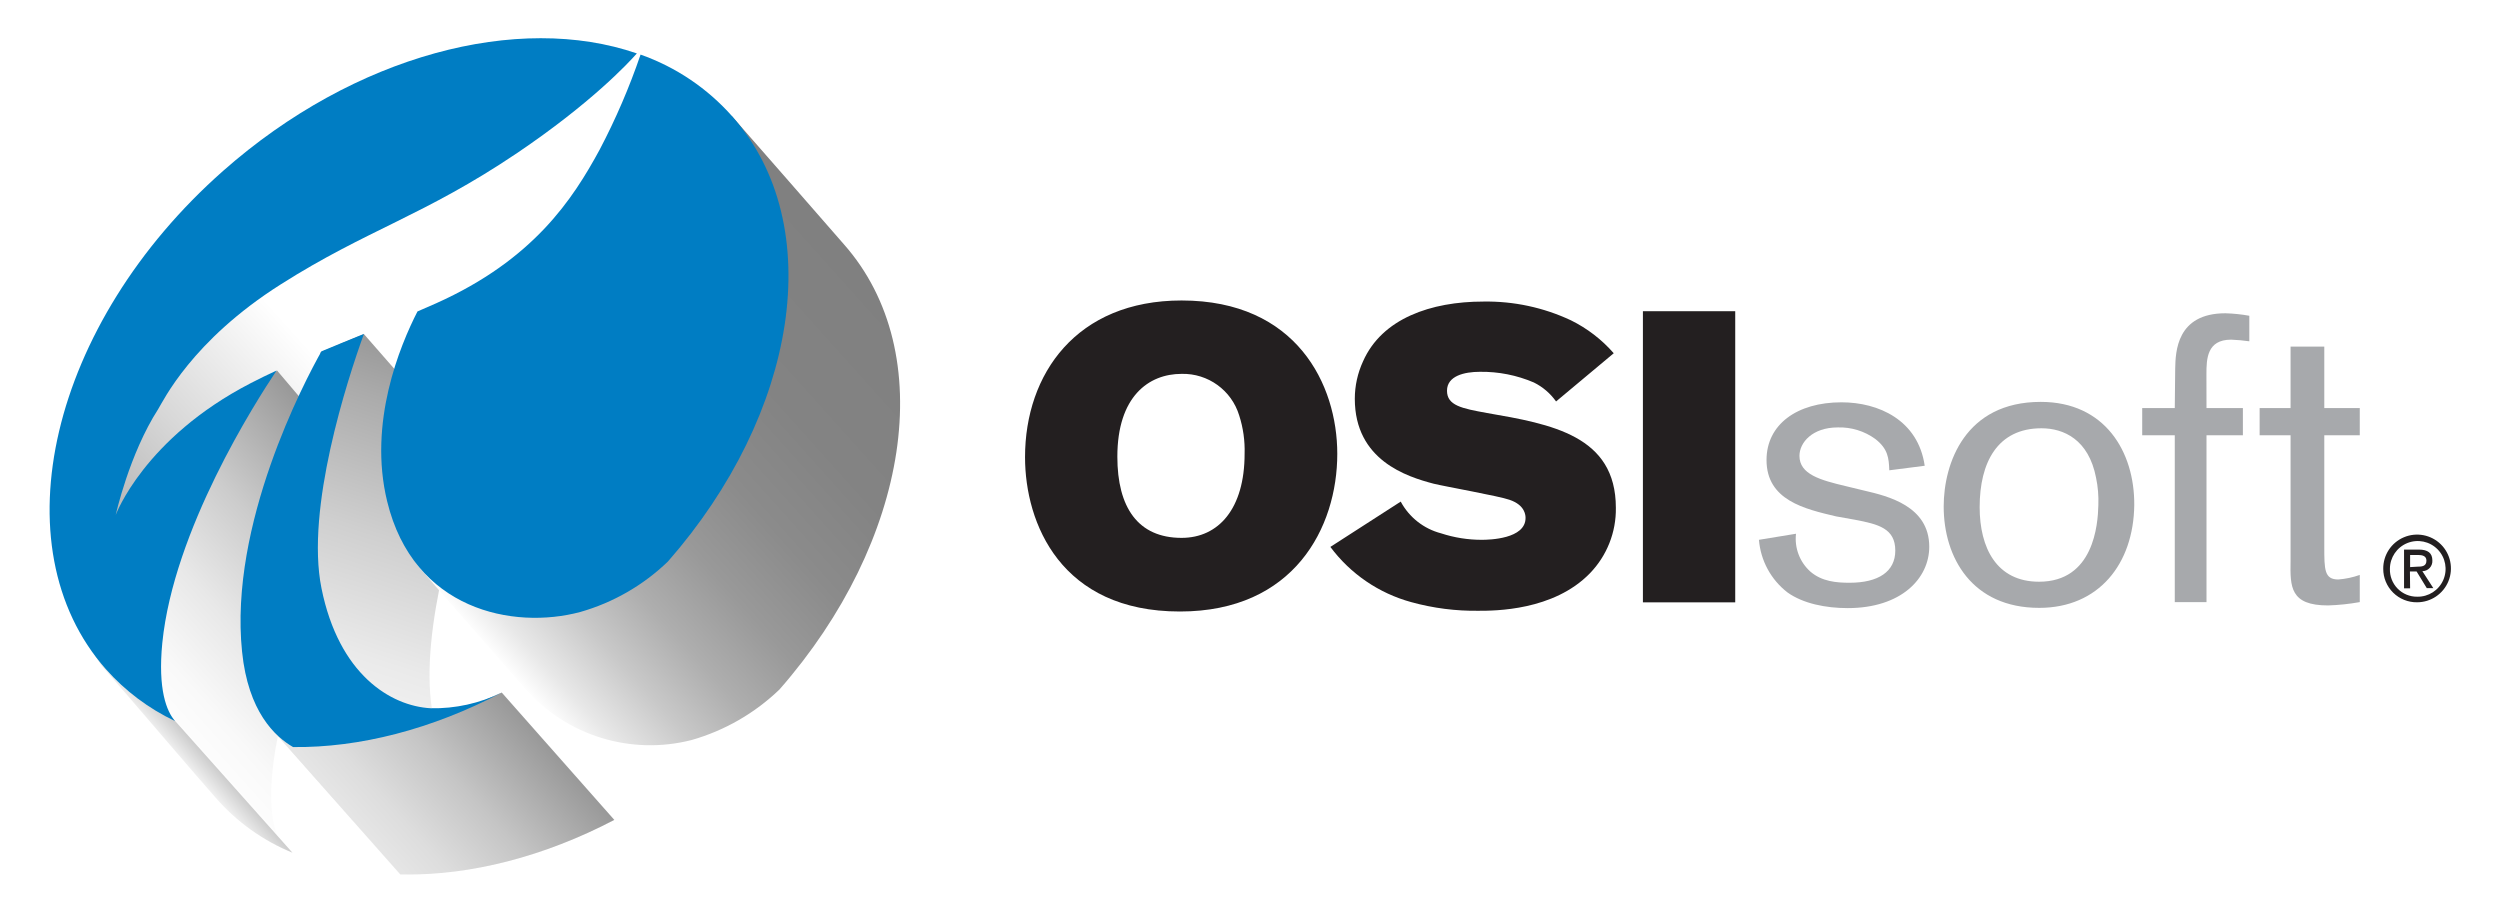
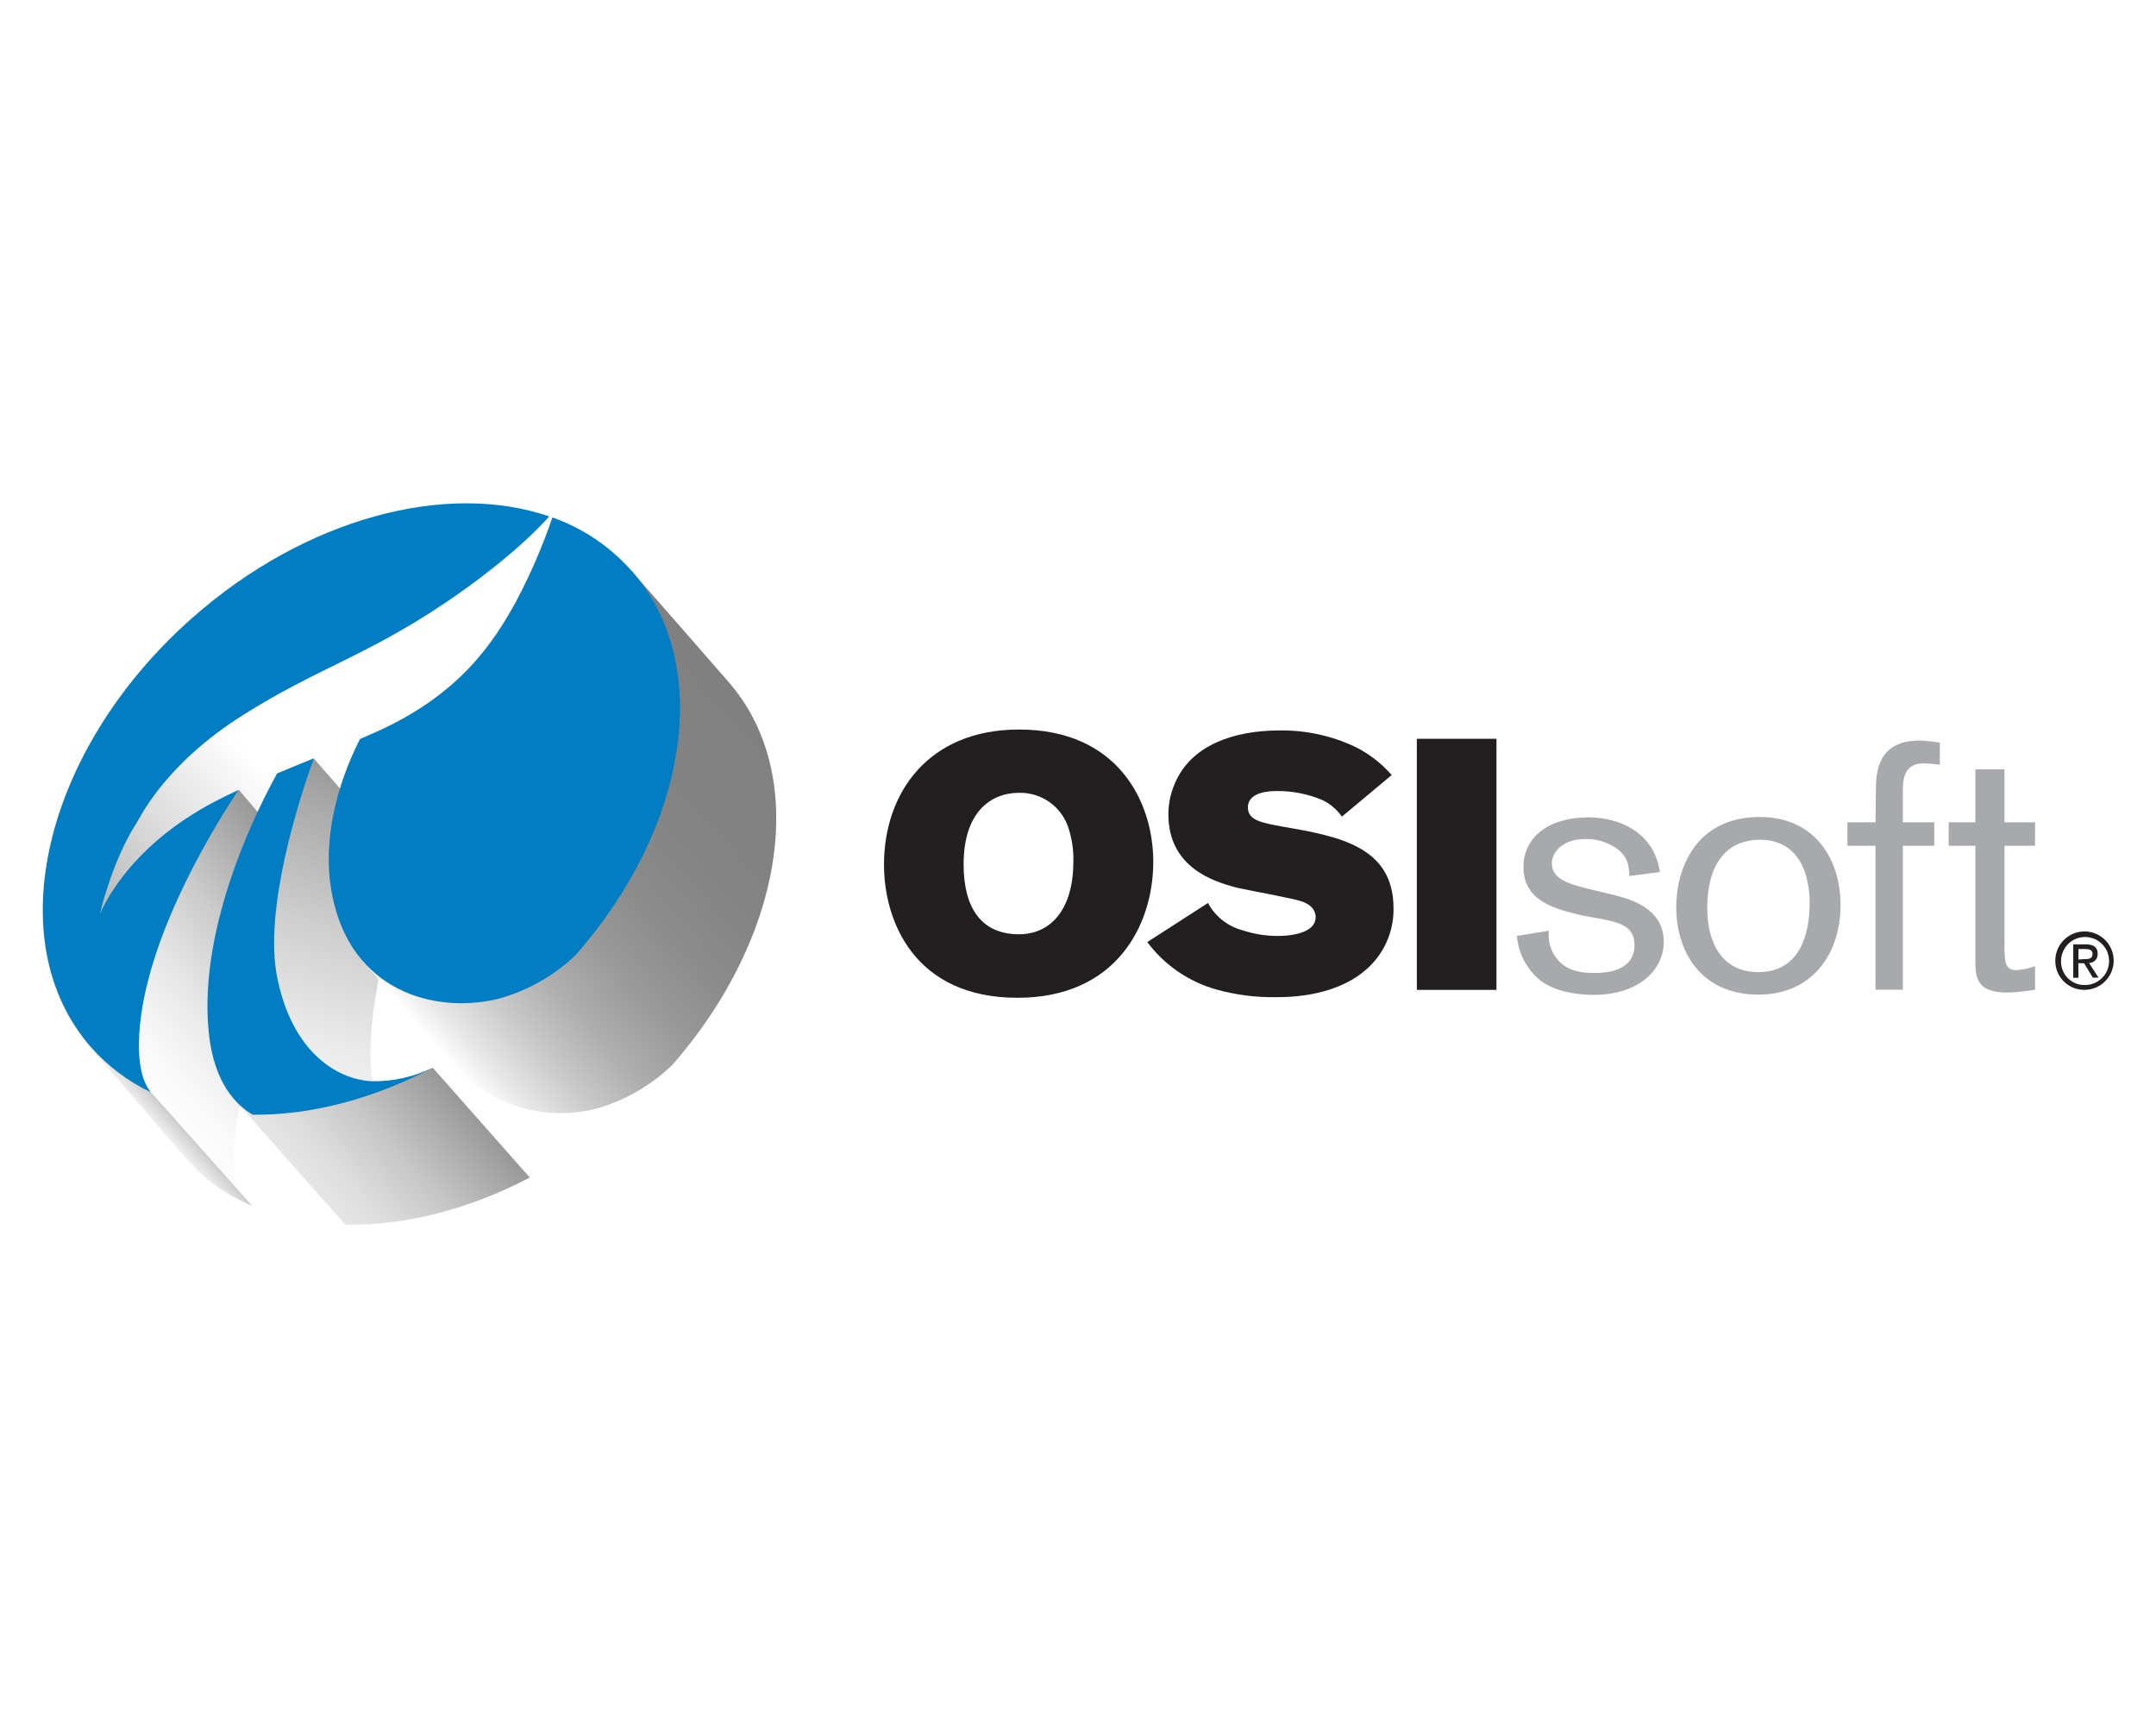
- <svg xmlns="http://www.w3.org/2000/svg" id="Layer_1" data-name="Layer 1" viewBox="0 0 412.18 149.92">
+ <svg xmlns="http://www.w3.org/2000/svg" id="Layer_1" data-name="Layer 1" height="96px" width="120px" viewBox="0 0 412.18 149.92">
  <defs>
    <style>.cls-1{fill:url(#linear-gradient);}.cls-2{fill:url(#linear-gradient-2);}.cls-3{fill:url(#linear-gradient-3);}.cls-4{fill:url(#linear-gradient-4);}.cls-5{fill:url(#linear-gradient-5);}.cls-6{fill:url(#linear-gradient-6);}.cls-7{fill:#007dc3;}.cls-8{fill:#231f20;}.cls-9{fill:#a7a9ac;}</style>
    <linearGradient id="linear-gradient" x1="43.59" y1="64.55" x2="139.82" y2="-2.84" gradientTransform="matrix(0.99, -0.12, 0.12, 0.99, -32.97, 28.61)" gradientUnits="userSpaceOnUse">
      <stop offset="0" stop-color="#b3b3b3" />
      <stop offset="0.17" stop-color="#d8d8d8" />
      <stop offset="0.38" stop-color="#fff" />
      <stop offset="0.68" stop-color="#fff" />
      <stop offset="1" stop-color="#fff" />
    </linearGradient>
    <linearGradient id="linear-gradient-2" x1="46.28" y1="97.39" x2="91.03" y2="66.06" gradientTransform="matrix(0.99, -0.12, 0.12, 0.99, -32.97, 28.61)" gradientUnits="userSpaceOnUse">
      <stop offset="0" stop-color="#fff" />
      <stop offset="0.17" stop-color="#f9f9f9" />
      <stop offset="0.39" stop-color="#e8e8e8" />
      <stop offset="0.65" stop-color="#ccc" />
      <stop offset="0.92" stop-color="#a5a5a5" />
      <stop offset="1" stop-color="#999" />
    </linearGradient>
    <linearGradient id="linear-gradient-3" x1="49.54" y1="102.07" x2="52.52" y2="99.98" gradientTransform="matrix(0.99, -0.12, 0.12, 0.99, -32.97, 28.61)" gradientUnits="userSpaceOnUse">
      <stop offset="0" stop-color="#f2f2f2" />
      <stop offset="1" stop-color="#ccc" />
    </linearGradient>
    <linearGradient id="linear-gradient-4" x1="80.35" y1="125" x2="115.37" y2="49.9" gradientTransform="matrix(0.99, -0.12, 0.12, 0.99, -32.97, 28.61)" gradientUnits="userSpaceOnUse">
      <stop offset="0" stop-color="#fff" />
      <stop offset="0.17" stop-color="#f9f9f9" />
      <stop offset="0.39" stop-color="#eaeaea" />
      <stop offset="0.63" stop-color="#cfcfcf" />
      <stop offset="0.89" stop-color="#ababab" />
      <stop offset="1" stop-color="#999" />
    </linearGradient>
    <linearGradient id="linear-gradient-5" x1="79.88" y1="120.69" x2="106.5" y2="102.05" gradientTransform="matrix(0.99, -0.12, 0.12, 0.99, -32.97, 28.61)" gradientUnits="userSpaceOnUse">
      <stop offset="0" stop-color="#e6e6e6" />
      <stop offset="0.2" stop-color="#ddd" />
      <stop offset="0.54" stop-color="#c5c5c5" />
      <stop offset="0.96" stop-color="#9d9d9d" />
      <stop offset="1" stop-color="#999" />
    </linearGradient>
    <linearGradient id="linear-gradient-6" x1="102.79" y1="90.99" x2="175.28" y2="40.23" gradientTransform="matrix(0.99, -0.12, 0.12, 0.99, -32.97, 28.61)" gradientUnits="userSpaceOnUse">
      <stop offset="0" stop-color="#fff" />
      <stop offset="0.06" stop-color="#e8e8e8" />
      <stop offset="0.17" stop-color="#c8c8c8" />
      <stop offset="0.28" stop-color="#aeaeae" />
      <stop offset="0.41" stop-color="#999" />
      <stop offset="0.55" stop-color="#8b8b8b" />
      <stop offset="0.72" stop-color="#838383" />
      <stop offset="1" stop-color="gray" />
    </linearGradient>
  </defs>
  <path class="cls-1" d="M17.9,87.08A54.74,54.74,0,0,1,36.49,53c14-11.93,31.45-18.09,45.11-26.65A164.41,164.41,0,0,0,104.83,8.75l.92.33s-1.11,8-7.72,19.77c-3.42,6.08-10.88,16.63-28.44,23.3l-4,10.32C58,65.65,46.32,69.35,46.32,69.35l-9.39-1.21C29.33,70,17.9,87.08,17.9,87.08Z" />
  <path class="cls-2" d="M63.68,82.29l-18-21.2c-.82,1-43.42,32.18-28.07,49.56,3.06,3.47,14.71,17.16,18,20.86a35.67,35.67,0,0,0,11.4,8.57c-1.36-1.6-2.86-5.14-2.09-12.88C46.7,108.59,60.19,87.53,63.68,82.29Z" />
  <path class="cls-3" d="M14.27,102.48a12.16,12.16,0,0,0,3.29,8.19c3.06,3.47,14.71,17.16,18,20.86a33.73,33.73,0,0,0,12.66,9.06Z" />
  <path class="cls-4" d="M82.73,114.18a26.76,26.76,0,0,1-11.51,2.74c-2.09-13.14,4.49-33.41,7.14-40.84L60,55.08c-2.51,1-5,2.09-7.16,3l-7.87,62.28L66,144.17h.68c10.92.13,23.06-2.94,34.6-9Z" />
  <path class="cls-5" d="M82.72,114.19c-7.46,3.47-19.83,8.31-34.12,8.48l-3.69-2.31L66,144.18h.69c10.91.13,23-2.93,34.59-9Z" />
  <path class="cls-6" d="M139.12,40.26C136,36.68,123.9,22.82,120.61,19.09L68.86,93.23c.1.22,17.74,20.32,17.74,20.32A27.44,27.44,0,0,0,114.06,122a34.59,34.59,0,0,0,14.46-8.33C149.88,89.29,155,58.22,139.12,40.26Z" />
  <path class="cls-7" d="M98.87,24.67C94.45,32.81,88,42.79,71.92,50l-3.09,1.35c-2.9,5.67-8.16,18.33-5,31.3,4.34,17.94,20.8,21.21,31.84,18.25a34.43,34.43,0,0,0,14.45-8.32c21.37-24.37,26.46-55.44,10.61-73.39A36.32,36.32,0,0,0,105.61,9,110,110,0,0,1,98.87,24.67Z" />
  <path class="cls-7" d="M26.76,106C28.62,87.4,42.1,66.33,45.6,61.09c-1.44.67-2.86,1.35-4.26,2.08C23.74,72.27,19.08,84.9,19.08,84.9s2.21-10,7-17.45c.78-1.23,5.49-11.26,20.25-20.59,14.18-9,23.6-11.29,38.93-21.63C97.44,17,103.52,10.48,105,8.81,85.48,2.08,58.51,9,36.79,28.17,8.28,53.34-.38,90.12,17.45,110.32a35.64,35.64,0,0,0,11.4,8.56C27.49,117.28,26,113.74,26.76,106Z" />
  <path class="cls-7" d="M71,116.77c-6.61-.37-15.14-5.58-18-19.8-2.64-13.08,4.23-34.27,7-41.92-2.52,1-4.83,2-7,2.87-2.78,4.94-15.26,28.52-13.09,49.52,1,9.89,5.42,14,8.41,15.73,10.91.13,22.88-2.92,34.43-9A25.41,25.41,0,0,1,71,116.77Z" />
  <path class="cls-8" d="M220.48,74.82c0,12.16-7.13,26-25.94,26C174.91,100.83,169,86.3,169,75.37c0-13.73,8.49-25.83,25.81-25.83C213.76,49.54,220.48,63.4,220.48,74.82Zm-36.26.48c0,8.35,3.39,13.38,10.59,13.38,6.11,0,10.39-4.82,10.39-13.86a18.7,18.7,0,0,0-.89-6.32,9.68,9.68,0,0,0-9.5-6.86C189.38,61.64,184.22,65.37,184.22,75.3Z" />
  <path class="cls-8" d="M230.94,82.7a10.58,10.58,0,0,0,6.65,5.23A21.48,21.48,0,0,0,244.32,89c1.22,0,7.2-.14,7.2-3.6,0-.34,0-2.11-2.65-3-1.7-.61-10.53-2.17-12.5-2.65-4.42-1.16-13-3.87-13-14a14.77,14.77,0,0,1,1.36-6.18c3.12-7.06,11.2-9.85,19.83-9.85A32.72,32.72,0,0,1,259,52.81a22.69,22.69,0,0,1,7.06,5.43l-9.51,7.95a9.79,9.79,0,0,0-3.66-3.13A21.85,21.85,0,0,0,244,61.3c-2.58,0-5.43.68-5.43,3.12s2.44,2.92,6.58,3.67c10.67,1.84,21.26,3.74,21.26,15.63a15.18,15.18,0,0,1-4.28,10.8c-6,6.18-15.69,6.18-18.34,6.18a39.66,39.66,0,0,1-11.13-1.43,24.77,24.77,0,0,1-13.32-9.1Z" />
  <path class="cls-8" d="M270.87,51.31h15.22v48H270.87Z" />
  <path class="cls-9" d="M302.73,85.14c-5.16-1.22-11.48-2.64-11.48-9.3,0-5.84,5-9.51,12.36-9.51,6.11,0,12.63,2.92,13.72,10.46l-5.84.75c-.07-2-.2-3.53-2.31-5.17a10,10,0,0,0-6.18-1.9c-4.21,0-6.32,2.51-6.32,4.69,0,3.06,3.47,4,7.68,5l3.06.74c3.8.89,10.66,2.52,10.66,9.24,0,5.23-4.62,10.12-13.45,10.12-3.6,0-7.34-.74-9.92-2.58A12.2,12.2,0,0,1,290,89l6.11-1a7.27,7.27,0,0,0,2.38,6.25c1.9,1.63,4.28,1.83,6.45,1.83,4.75,0,7.54-1.83,7.54-5.3,0-3.67-2.79-4.35-6.66-5.09Z" />
  <path class="cls-9" d="M336.21,100.22c-11.07,0-15.75-8.28-15.75-16.71,0-7.13,3.53-17.25,16-17.25,10.59,0,15.48,8.22,15.42,17C351.77,93,346,100.22,336.21,100.22Zm9.37-21.46c-1.22-6.32-5.36-8.15-9-8.15-7.26,0-10.19,5.64-10.19,13,0,6.73,2.79,12.3,9.79,12.3,9,0,9.71-9.38,9.78-12.64A18.48,18.48,0,0,0,345.58,78.76Z" />
  <path class="cls-9" d="M363.79,67.28h6v4.48h-6V99.27h-5.23V71.76h-5.37V67.28h5.37l.07-6.52c.06-2.72.2-9.11,8.28-9.11a26.43,26.43,0,0,1,3.94.41v4.21a28.44,28.44,0,0,0-3-.27c-4,0-4.07,3.19-4.07,5.7Z" />
  <path class="cls-9" d="M383.21,67.28h5.85v4.48h-5.85V90.1c0,3.81,0,5.44,2.31,5.44a13.68,13.68,0,0,0,3.54-.75v4.48a35.93,35.93,0,0,1-5.23.55c-6.25,0-6.25-3.06-6.18-7.27V71.76h-5.1V67.28h5.1V57.15h5.56Z" />
  <path class="cls-8" d="M392.93,93.78a5.58,5.58,0,1,1,5.59,5.52A5.5,5.5,0,0,1,392.93,93.78Zm5.59,4.6a4.59,4.59,0,1,0-4.49-4.6A4.45,4.45,0,0,0,398.52,98.38ZM397.36,97h-1V90.61h2.42c1.5,0,2.25.56,2.25,1.81a1.66,1.66,0,0,1-1.65,1.75l1.81,2.8h-1.08l-1.68-2.75h-1.1Zm1.15-3.57c.81,0,1.54-.06,1.54-1,0-.79-.71-.93-1.38-.93h-1.31v2Z" />
</svg>
